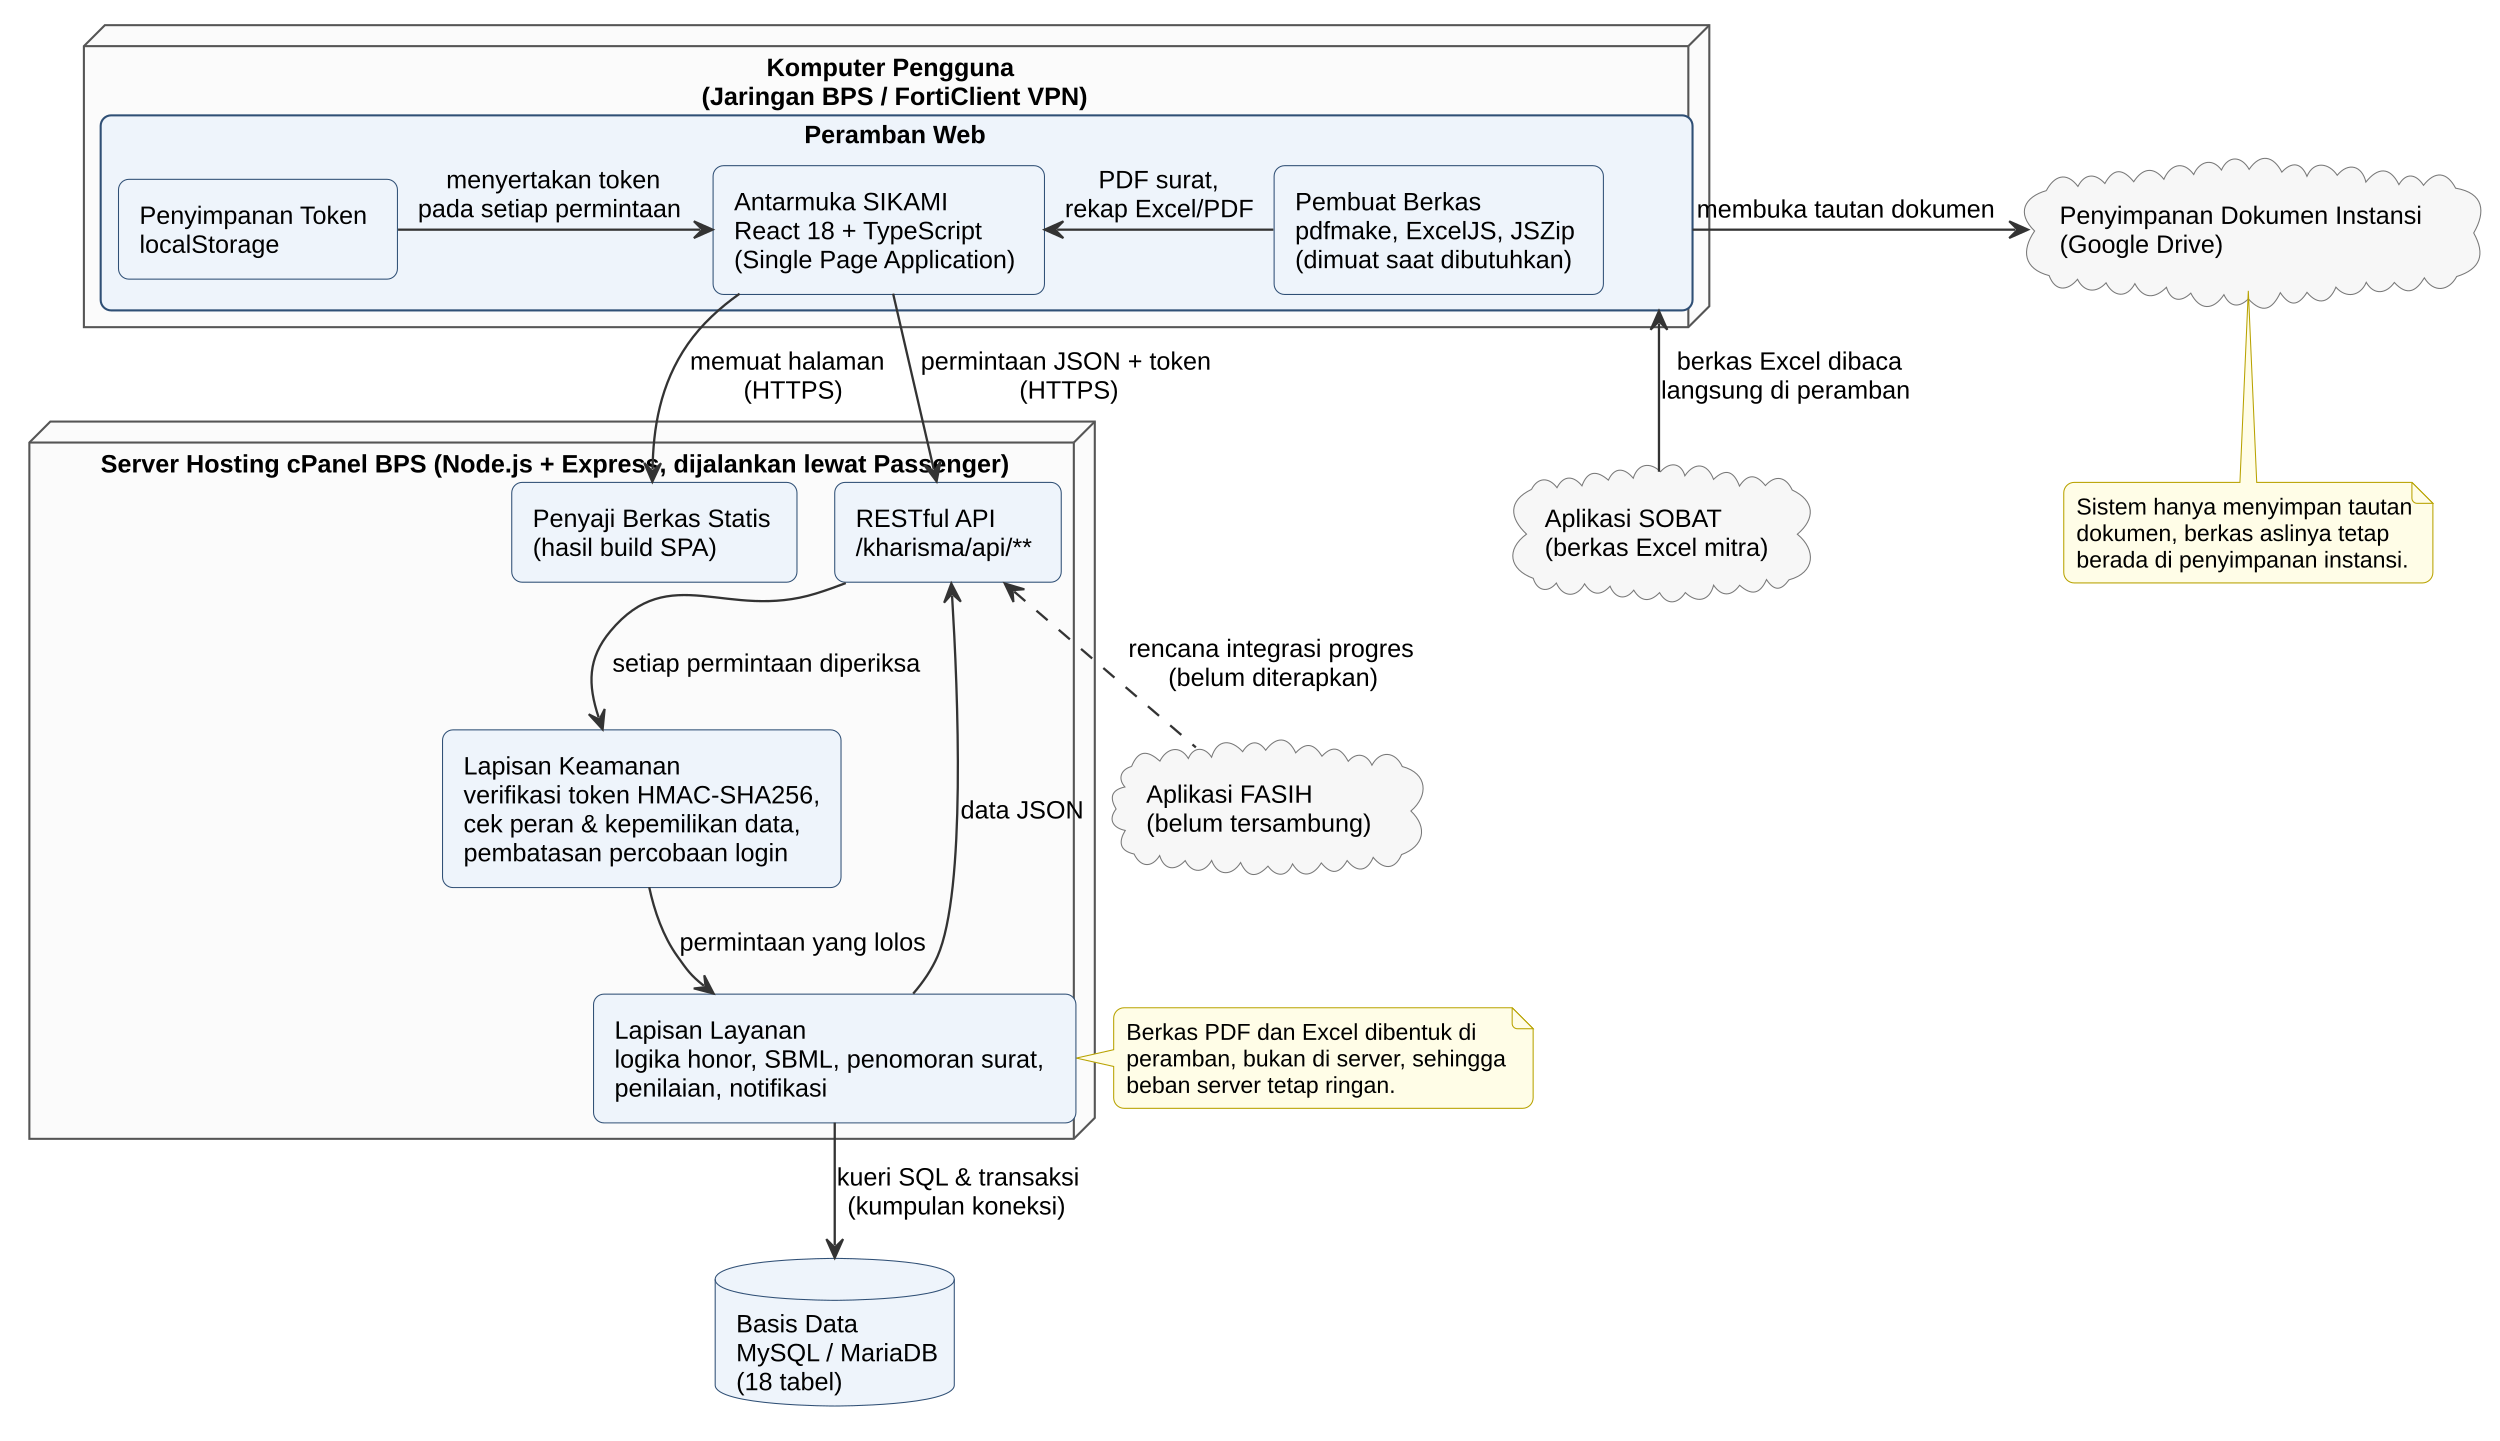
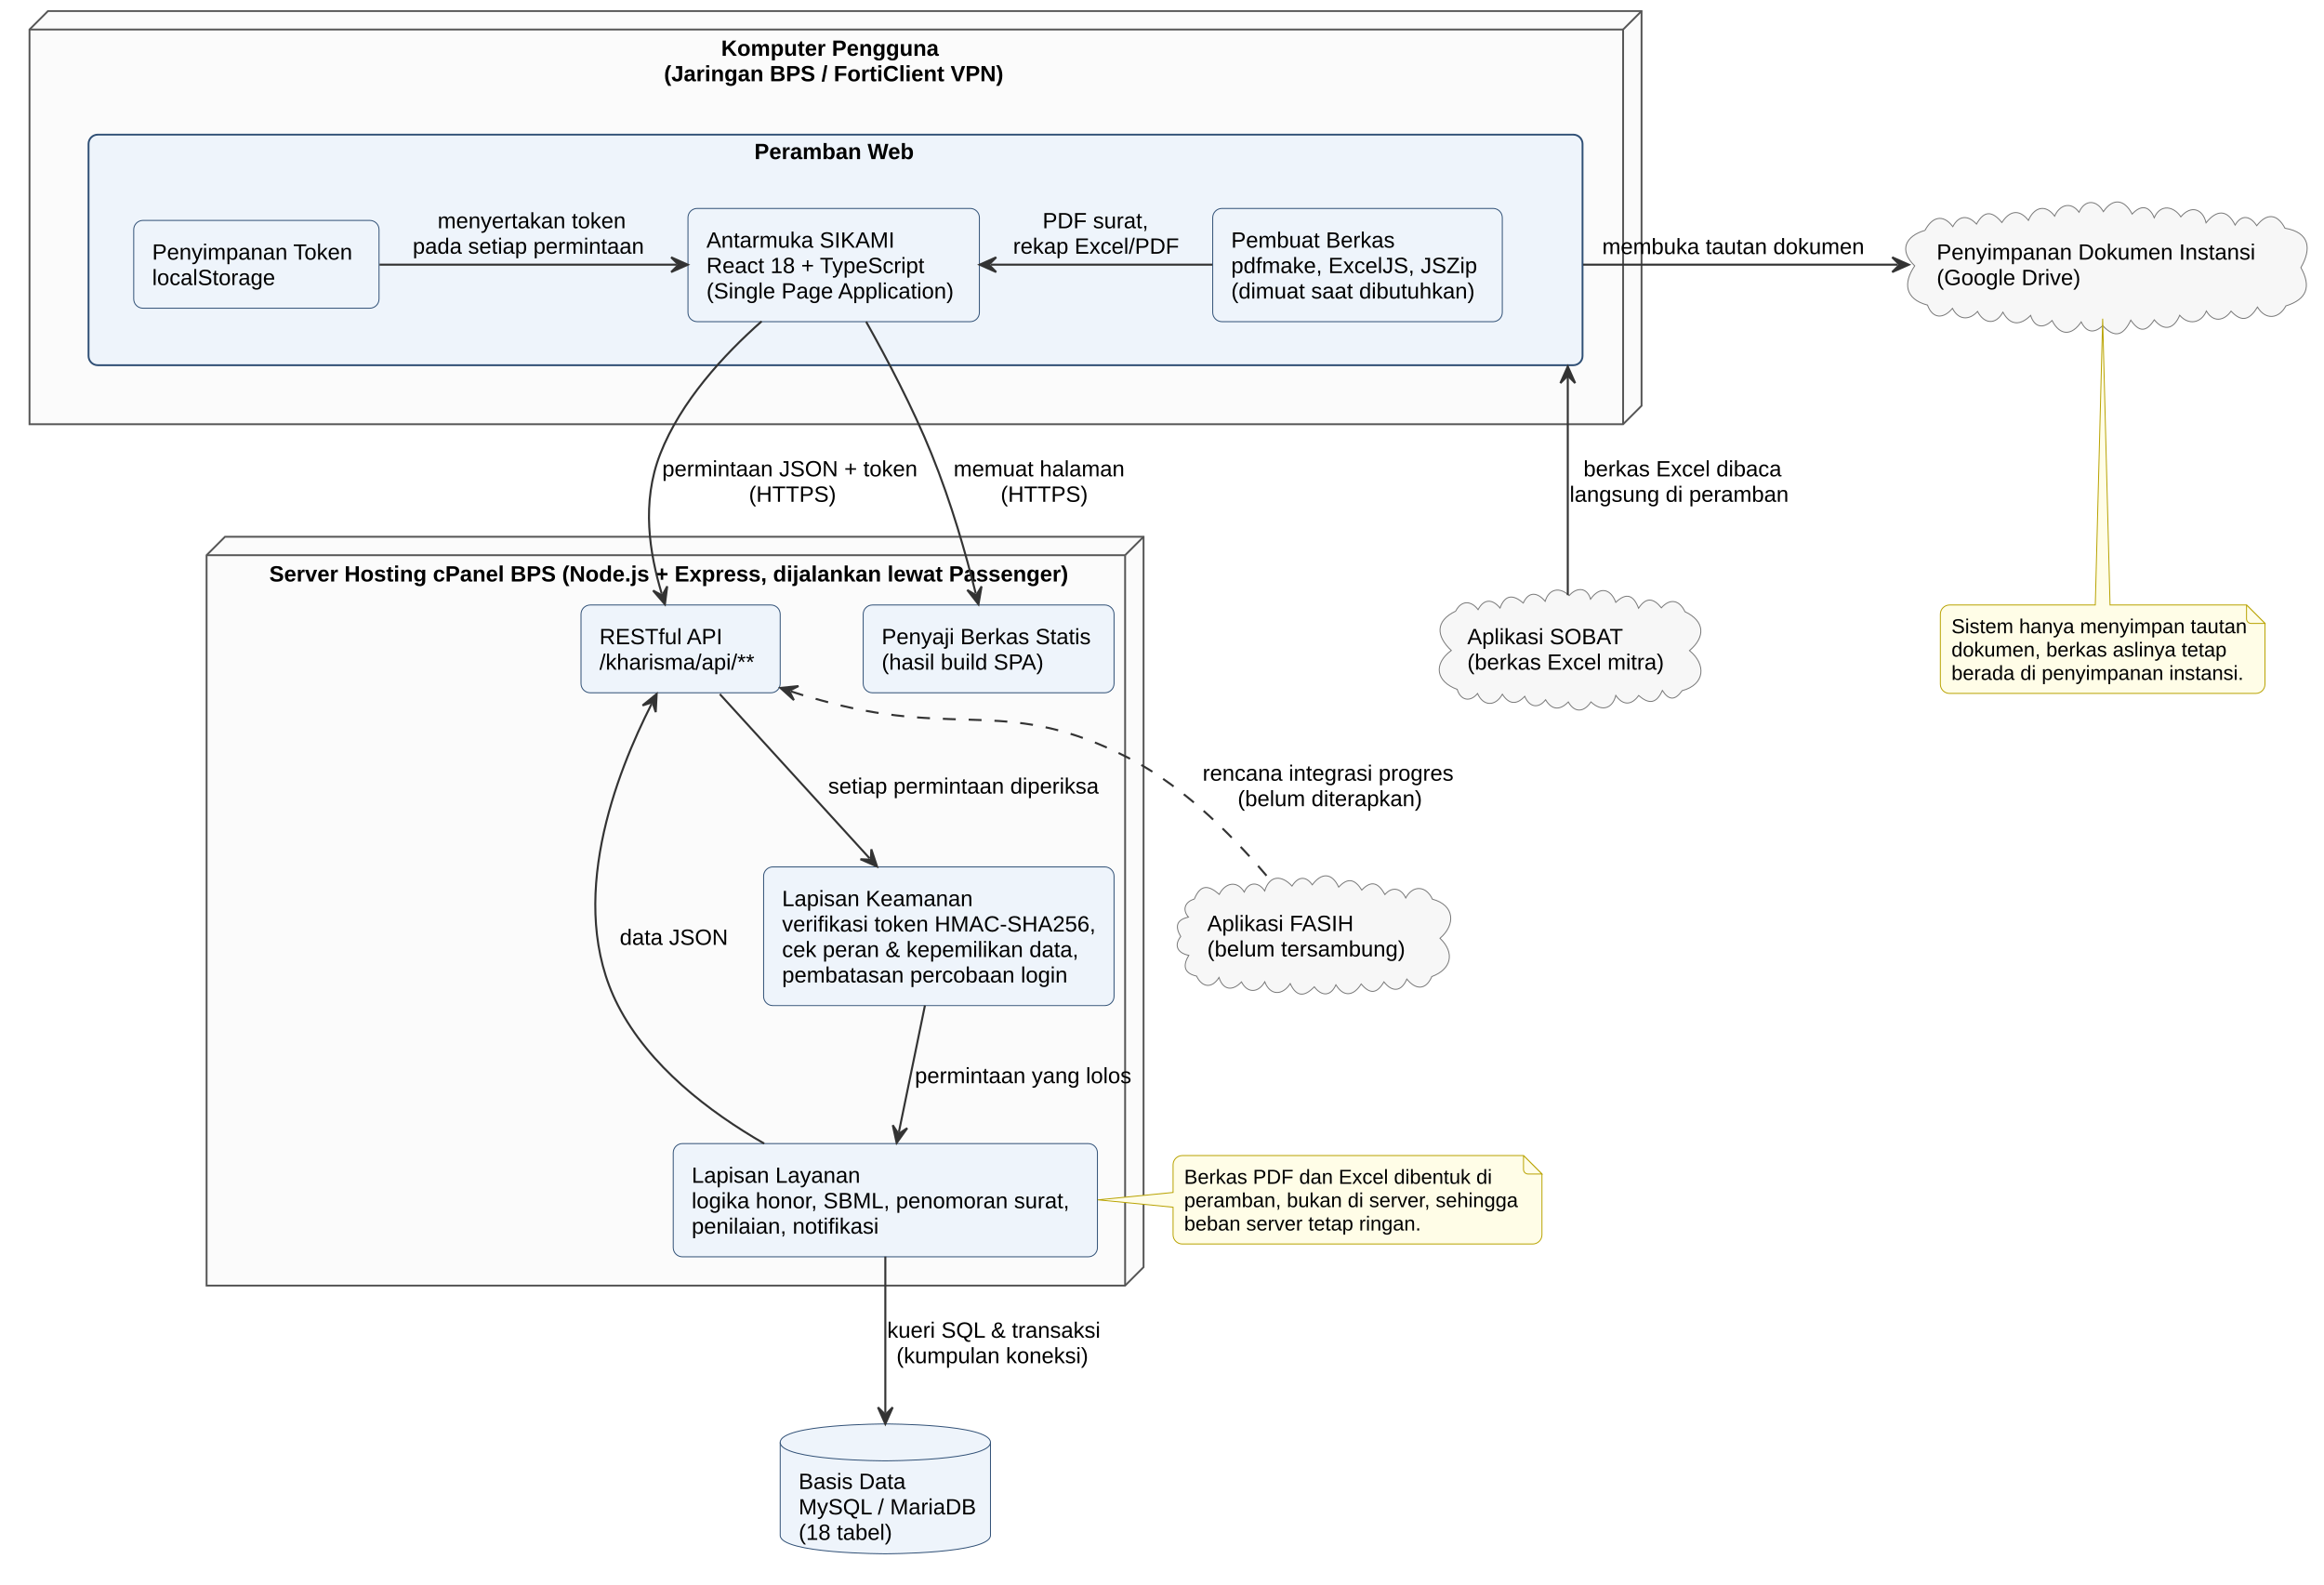
- <svg xmlns="http://www.w3.org/2000/svg" contentStyleType="text/css" height="687px" preserveAspectRatio="none" style="width:1192px;height:687px;background:#FFFFFF;" version="1.1" viewBox="0 0 1192 687" width="1192px" zoomAndPan="magnify">
+ <svg xmlns="http://www.w3.org/2000/svg" contentStyleType="text/css" height="859px" preserveAspectRatio="none" style="width:1260px;height:859px;background:#FFFFFF;" version="1.1" viewBox="0 0 1260 859" width="1260px" zoomAndPan="magnify">
  <defs />
  <g>
    <g id="cluster_KLIEN">
-       <polygon fill="#FBFBFB" points="40,22,50,12,815,12,815,146,805,156,40,156,40,22" style="stroke:#555555;stroke-width:1.0;" />
-       <line style="stroke:#555555;stroke-width:1.0;" x1="805" x2="815" y1="22" y2="12" />
-       <line style="stroke:#555555;stroke-width:1.0;" x1="40" x2="805" y1="22" y2="22" />
-       <line style="stroke:#555555;stroke-width:1.0;" x1="805" x2="805" y1="22" y2="156" />
-       <text fill="#000000" font-family="Arial" font-size="12" font-weight="bold" lengthAdjust="spacing" textLength="116" x="365.5" y="36.256">Komputer Pengguna</text>
-       <text fill="#000000" font-family="Arial" font-size="12" font-weight="bold" lengthAdjust="spacing" textLength="178" x="334.5" y="50.055">(Jaringan BPS / FortiClient VPN)</text>
+       <polygon fill="#FBFBFB" points="16,16,26,6,890,6,890,220,880,230,16,230,16,16" style="stroke:#555555;stroke-width:1.0;" />
+       <line style="stroke:#555555;stroke-width:1.0;" x1="880" x2="890" y1="16" y2="6" />
+       <line style="stroke:#555555;stroke-width:1.0;" x1="16" x2="880" y1="16" y2="16" />
+       <line style="stroke:#555555;stroke-width:1.0;" x1="880" x2="880" y1="16" y2="230" />
+       <text fill="#000000" font-family="Arial" font-size="12" font-weight="bold" lengthAdjust="spacing" textLength="116" x="391" y="30.256">Komputer Pengguna</text>
+       <text fill="#000000" font-family="Arial" font-size="12" font-weight="bold" lengthAdjust="spacing" textLength="178" x="360" y="44.055">(Jaringan BPS / FortiClient VPN)</text>
    </g>
    <g id="cluster_BROWSER">
-       <rect fill="#EEF4FB" height="93" rx="5" ry="5" style="stroke:#2F4F75;stroke-width:1.0;" width="759" x="48" y="55" />
-       <text fill="#000000" font-family="Arial" font-size="12" font-weight="bold" lengthAdjust="spacing" textLength="88" x="383.5" y="68.256">Peramban Web</text>
+       <rect fill="#EEF4FB" height="125" rx="5" ry="5" style="stroke:#2F4F75;stroke-width:1.0;" width="810" x="48" y="73" />
+       <text fill="#000000" font-family="Arial" font-size="12" font-weight="bold" lengthAdjust="spacing" textLength="88" x="409" y="86.256">Peramban Web</text>
    </g>
    <g id="cluster_SERVER">
-       <polygon fill="#FBFBFB" points="14,211,24,201,522,201,522,533,512,543,14,543,14,211" style="stroke:#555555;stroke-width:1.0;" />
-       <line style="stroke:#555555;stroke-width:1.0;" x1="512" x2="522" y1="211" y2="201" />
-       <line style="stroke:#555555;stroke-width:1.0;" x1="14" x2="512" y1="211" y2="211" />
-       <line style="stroke:#555555;stroke-width:1.0;" x1="512" x2="512" y1="211" y2="543" />
-       <text fill="#000000" font-family="Arial" font-size="12" font-weight="bold" lengthAdjust="spacing" textLength="432" x="48" y="225.256">Server Hosting cPanel BPS  (Node.js + Express, dijalankan lewat Passenger)</text>
+       <polygon fill="#FBFBFB" points="112,301,122,291,620,291,620,687,610,697,112,697,112,301" style="stroke:#555555;stroke-width:1.0;" />
+       <line style="stroke:#555555;stroke-width:1.0;" x1="610" x2="620" y1="301" y2="291" />
+       <line style="stroke:#555555;stroke-width:1.0;" x1="112" x2="610" y1="301" y2="301" />
+       <line style="stroke:#555555;stroke-width:1.0;" x1="610" x2="610" y1="301" y2="697" />
+       <text fill="#000000" font-family="Arial" font-size="12" font-weight="bold" lengthAdjust="spacing" textLength="432" x="146" y="315.256">Server Hosting cPanel BPS  (Node.js + Express, dijalankan lewat Passenger)</text>
+     </g>
+     <g id="elem_SPA">
+       <rect fill="#EEF4FB" height="61.397" rx="5" ry="5" style="stroke:#2F4F75;stroke-width:0.5;" width="158" x="373" y="113" />
+       <text fill="#000000" font-family="Arial" font-size="12" lengthAdjust="spacing" textLength="100" x="383" y="134.256">Antarmuka SIKAMI</text>
+       <text fill="#000000" font-family="Arial" font-size="12" lengthAdjust="spacing" textLength="119" x="383" y="148.055">React 18 + TypeScript</text>
+       <text fill="#000000" font-family="Arial" font-size="12" lengthAdjust="spacing" textLength="138" x="383" y="161.853">(Single Page Application)</text>
+     </g>
+     <g id="elem_BERKAS">
+       <rect fill="#EEF4FB" height="61.397" rx="5" ry="5" style="stroke:#2F4F75;stroke-width:0.5;" width="157" x="657.5" y="113" />
+       <text fill="#000000" font-family="Arial" font-size="12" lengthAdjust="spacing" textLength="92" x="667.5" y="134.256">Pembuat Berkas</text>
+       <text fill="#000000" font-family="Arial" font-size="12" lengthAdjust="spacing" textLength="134" x="667.5" y="148.055">pdfmake, ExcelJS, JSZip</text>
+       <text fill="#000000" font-family="Arial" font-size="12" lengthAdjust="spacing" textLength="137" x="667.5" y="161.853">(dimuat saat dibutuhkan)</text>
+     </g>
+     <g id="elem_TOKEN">
+       <rect fill="#EEF4FB" height="47.598" rx="5" ry="5" style="stroke:#2F4F75;stroke-width:0.5;" width="133" x="72.5" y="119.5" />
+       <text fill="#000000" font-family="Arial" font-size="12" lengthAdjust="spacing" textLength="113" x="82.5" y="140.756">Penyimpanan Token</text>
+       <text fill="#000000" font-family="Arial" font-size="12" lengthAdjust="spacing" textLength="69" x="82.5" y="154.555">localStorage</text>
+     </g>
+     <g id="elem_STATIS">
+       <rect fill="#EEF4FB" height="47.598" rx="5" ry="5" style="stroke:#2F4F75;stroke-width:0.5;" width="136" x="468" y="328" />
+       <text fill="#000000" font-family="Arial" font-size="12" lengthAdjust="spacing" textLength="116" x="478" y="349.256">Penyaji Berkas Statis</text>
+       <text fill="#000000" font-family="Arial" font-size="12" lengthAdjust="spacing" textLength="91" x="478" y="363.055">(hasil build SPA)</text>
+     </g>
+     <g id="elem_API">
+       <rect fill="#EEF4FB" height="47.598" rx="5" ry="5" style="stroke:#2F4F75;stroke-width:0.5;" width="108" x="315" y="328" />
+       <text fill="#000000" font-family="Arial" font-size="12" lengthAdjust="spacing" textLength="66" x="325" y="349.256">RESTful API</text>
+       <text fill="#000000" font-family="Arial" font-size="12" lengthAdjust="spacing" textLength="88" x="325" y="363.055">/kharisma/api/**</text>
+     </g>
+     <g id="elem_AUTH">
+       <rect fill="#EEF4FB" height="75.195" rx="5" ry="5" style="stroke:#2F4F75;stroke-width:0.5;" width="190" x="414" y="470" />
+       <text fill="#000000" font-family="Arial" font-size="12" lengthAdjust="spacing" textLength="109" x="424" y="491.256">Lapisan Keamanan</text>
+       <text fill="#000000" font-family="Arial" font-size="12" lengthAdjust="spacing" textLength="170" x="424" y="505.055">verifikasi token HMAC-SHA256,</text>
+       <text fill="#000000" font-family="Arial" font-size="12" lengthAdjust="spacing" textLength="165" x="424" y="518.854">cek peran &amp; kepemilikan data,</text>
+       <text fill="#000000" font-family="Arial" font-size="12" lengthAdjust="spacing" textLength="162" x="424" y="532.652">pembatasan percobaan login</text>
+     </g>
+     <g id="elem_SERVICE">
+       <rect fill="#EEF4FB" height="61.397" rx="5" ry="5" style="stroke:#2F4F75;stroke-width:0.5;" width="230" x="365" y="620" />
+       <text fill="#000000" font-family="Arial" font-size="12" lengthAdjust="spacing" textLength="95" x="375" y="641.256">Lapisan Layanan</text>
+       <text fill="#000000" font-family="Arial" font-size="12" lengthAdjust="spacing" textLength="210" x="375" y="655.055">logika honor, SBML, penomoran surat,</text>
+       <text fill="#000000" font-family="Arial" font-size="12" lengthAdjust="spacing" textLength="106" x="375" y="668.854">penilaian, notifikasi</text>
    </g>
    <g id="elem_DB">
-       <path d="M341,610 C341,600 398,600 398,600 C398,600 455,600 455,610 L455,660.396 C455,670.396 398,670.396 398,670.396 C398,670.396 341,670.396 341,660.396 L341,610 " fill="#EEF4FB" style="stroke:#2F4F75;stroke-width:0.5;" />
-       <path d="M341,610 C341,620 398,620 398,620 C398,620 455,620 455,610 " fill="none" style="stroke:#2F4F75;stroke-width:0.5;" />
-       <text fill="#000000" font-family="Arial" font-size="12" lengthAdjust="spacing" textLength="61" x="351" y="635.256">Basis Data</text>
-       <text fill="#000000" font-family="Arial" font-size="12" lengthAdjust="spacing" textLength="94" x="351" y="649.055">MySQL / MariaDB</text>
-       <text fill="#000000" font-family="Arial" font-size="12" lengthAdjust="spacing" textLength="52" x="351" y="662.854">(18 tabel)</text>
+       <path d="M423,782 C423,772 480,772 480,772 C480,772 537,772 537,782 L537,832.396 C537,842.396 480,842.396 480,842.396 C480,842.396 423,842.396 423,832.396 L423,782 " fill="#EEF4FB" style="stroke:#2F4F75;stroke-width:0.5;" />
+       <path d="M423,782 C423,792 480,792 480,792 C480,792 537,792 537,782 " fill="none" style="stroke:#2F4F75;stroke-width:0.5;" />
+       <text fill="#000000" font-family="Arial" font-size="12" lengthAdjust="spacing" textLength="61" x="433" y="807.256">Basis Data</text>
+       <text fill="#000000" font-family="Arial" font-size="12" lengthAdjust="spacing" textLength="94" x="433" y="821.055">MySQL / MariaDB</text>
+       <text fill="#000000" font-family="Arial" font-size="12" lengthAdjust="spacing" textLength="52" x="433" y="834.854">(18 tabel)</text>
    </g>
    <g id="elem_DRIVE">
-       <path d="M975.674,90.898 C979.355,83.958 985.144,81.491 990.751,88.871 C994.071,82.565 999.064,82.55 1003.595,87.488 C1007.842,79.822 1012.261,80.447 1017.357,86.646 C1021.423,80.36 1026.637,79.031 1031.742,85.471 C1034.658,78.628 1040.828,76.203 1045.96,83.192 C1048.503,77.181 1054.679,74.881 1059.189,81.056 C1062.461,73.848 1068.783,74.352 1072.385,80.735 C1077.762,72.931 1083.937,74.237 1087.986,82.061 C1092.641,76.982 1097.258,77.38 1099.952,84.057 C1103.319,76.373 1110.556,77.767 1114.384,83.563 C1119.652,77.192 1126.173,78.897 1128.063,86.8 C1133.619,79.818 1139.471,79.238 1143.808,88.017 C1147.481,81.842 1152.175,83.215 1155.526,88.351 C1161.001,81.316 1166.694,81.867 1170.839,89.719 C1184.395,92.022 1185.319,100.944 1179.463,111.084 C1185.188,121.357 1182.784,128.275 1171.354,131.849 C1167.559,138.9 1160.331,139.751 1155.936,132.495 C1151.9,139.054 1147.662,141.268 1141.615,134.687 C1137.885,140.05 1131.909,140.999 1128.231,134.628 C1125.414,141.308 1118.525,142.453 1113.767,136.929 C1110.753,144.188 1105.478,146.03 1099.978,139.398 C1095.641,146.173 1091.776,146.189 1087.257,139.572 C1083.383,147.614 1078.897,149.867 1072.019,142.554 C1067.397,146.952 1063.195,146.38 1060.368,140.517 C1055.302,148.098 1048.885,148.237 1044.572,139.775 C1039.811,144.413 1035.022,143.612 1032.953,136.996 C1027.44,142.547 1021.931,142.686 1017.912,135.264 C1014.011,142.419 1007.649,141.623 1004.159,134.858 C999.554,139.93 993.765,139.497 990.562,133.184 C985.878,138.827 979.941,139.212 977.02,131.409 C964.804,128.199 963.708,119.41 970.101,110.146 C961.223,101.56 965.243,93.893 975.674,90.898 " fill="#F7F7F7" style="stroke:#777777;stroke-width:0.5;" />
-       <text fill="#000000" font-family="Arial" font-size="12" lengthAdjust="spacing" textLength="180" x="982" y="106.756">Penyimpanan Dokumen Instansi</text>
-       <text fill="#000000" font-family="Arial" font-size="12" lengthAdjust="spacing" textLength="79" x="982" y="120.555">(Google Drive)</text>
+       <path d="M1043.674,124.898 C1047.355,117.958 1053.144,115.491 1058.751,122.871 C1062.071,116.565 1067.064,116.55 1071.594,121.488 C1075.842,113.822 1080.261,114.447 1085.357,120.646 C1089.423,114.36 1094.637,113.031 1099.742,119.471 C1102.658,112.628 1108.828,110.203 1113.96,117.192 C1116.503,111.181 1122.679,108.881 1127.189,115.056 C1130.461,107.848 1136.783,108.352 1140.385,114.735 C1145.762,106.931 1151.937,108.237 1155.986,116.061 C1160.641,110.982 1165.258,111.38 1167.952,118.057 C1171.319,110.373 1178.556,111.767 1182.384,117.563 C1187.652,111.192 1194.173,112.897 1196.063,120.8 C1201.619,113.818 1207.471,113.238 1211.808,122.017 C1215.481,115.842 1220.175,117.215 1223.526,122.351 C1229.001,115.316 1234.694,115.867 1238.839,123.719 C1252.395,126.022 1253.319,134.944 1247.463,145.084 C1253.188,155.357 1250.784,162.275 1239.354,165.849 C1235.559,172.9 1228.331,173.751 1223.936,166.495 C1219.9,173.054 1215.662,175.268 1209.615,168.687 C1205.885,174.05 1199.909,174.999 1196.231,168.628 C1193.414,175.308 1186.525,176.453 1181.767,170.929 C1178.753,178.188 1173.478,180.03 1167.978,173.398 C1163.641,180.173 1159.776,180.189 1155.257,173.572 C1151.383,181.614 1146.897,183.867 1140.019,176.554 C1135.397,180.952 1131.195,180.38 1128.368,174.517 C1123.302,182.098 1116.885,182.237 1112.572,173.775 C1107.811,178.413 1103.022,177.612 1100.953,170.996 C1095.44,176.547 1089.931,176.686 1085.912,169.264 C1082.012,176.419 1075.649,175.623 1072.159,168.858 C1067.554,173.93 1061.765,173.497 1058.562,167.184 C1053.878,172.827 1047.941,173.212 1045.02,165.409 C1032.804,162.199 1031.708,153.41 1038.101,144.146 C1029.223,135.56 1033.243,127.893 1043.674,124.898 " fill="#F7F7F7" style="stroke:#777777;stroke-width:0.5;" />
+       <text fill="#000000" font-family="Arial" font-size="12" lengthAdjust="spacing" textLength="180" x="1050" y="140.756">Penyimpanan Dokumen Instansi</text>
+       <text fill="#000000" font-family="Arial" font-size="12" lengthAdjust="spacing" textLength="79" x="1050" y="154.555">(Google Drive)</text>
    </g>
    <g id="elem_SOBAT">
-       <path d="M730.228,233.336 C733.261,227.372 738.6,227.471 742.371,232.523 C745.592,226.409 750.247,226.744 754.28,231.646 C757.013,224.176 761.522,224.294 766.871,228.924 C769.945,222.259 774.773,223.235 778.729,228.01 C780.888,220.966 786.775,220.147 791.749,224.905 C795.605,220.447 801.37,220.061 803.35,226.841 C808.063,219.97 814.146,220.816 817.024,228.558 C822.93,222.928 826.737,224.804 829.378,231.762 C833.405,225.619 837.497,226.183 841.744,231.525 C846.558,226.11 851.626,227.4 854.522,233.63 C865.354,238.754 865.77,247.316 856.977,254.723 C866.032,262.091 865.655,273.07 852.996,276.462 C849.222,281.729 845.933,281.939 842.272,276.351 C839.15,283.392 835.116,284.08 829.447,279.059 C825.585,284.502 820.876,284.574 817.042,279.028 C815.057,286.796 808.933,287.698 803.572,282.55 C799.982,287.981 794.897,288.858 791.277,282.582 C786.813,287.178 782.431,287.12 778.973,281.384 C774.855,286.638 769.984,285.154 767.674,279.509 C763.255,284.349 759,283.843 755.534,278.386 C751.895,284.967 745.312,285.201 742.068,278 C738.035,282.92 732.855,281.728 731.051,275.748 C719.647,271.594 717.822,262.074 727.841,254.659 C719.75,247.043 718.881,238.776 730.228,233.336 " fill="#F7F7F7" style="stroke:#777777;stroke-width:0.5;" />
-       <text fill="#000000" font-family="Arial" font-size="12" lengthAdjust="spacing" textLength="85" x="736.5" y="251.256">Aplikasi SOBAT</text>
-       <text fill="#000000" font-family="Arial" font-size="12" lengthAdjust="spacing" textLength="109" x="736.5" y="265.055">(berkas Excel mitra)</text>
+       <path d="M789.228,331.336 C792.261,325.372 797.6,325.471 801.371,330.523 C804.592,324.409 809.247,324.744 813.28,329.646 C816.013,322.176 820.522,322.295 825.871,326.925 C828.945,320.259 833.773,321.235 837.729,326.01 C839.888,318.966 845.775,318.147 850.749,322.905 C854.605,318.447 860.37,318.061 862.35,324.841 C867.063,317.97 873.146,318.816 876.024,326.558 C881.93,320.928 885.737,322.804 888.378,329.762 C892.405,323.619 896.497,324.183 900.744,329.525 C905.558,324.11 910.626,325.4 913.522,331.63 C924.354,336.753 924.77,345.316 915.977,352.723 C925.032,360.091 924.655,371.07 911.996,374.462 C908.222,379.729 904.933,379.939 901.272,374.351 C898.15,381.392 894.116,382.08 888.447,377.059 C884.585,382.502 879.876,382.574 876.042,377.028 C874.057,384.796 867.933,385.698 862.572,380.55 C858.982,385.981 853.897,386.858 850.277,380.582 C845.813,385.178 841.431,385.12 837.973,379.384 C833.855,384.638 828.984,383.154 826.674,377.509 C822.255,382.349 818,381.843 814.534,376.386 C810.895,382.967 804.312,383.201 801.068,376 C797.035,380.92 791.855,379.728 790.051,373.748 C778.647,369.594 776.822,360.074 786.841,352.659 C778.75,345.043 777.881,336.776 789.228,331.336 " fill="#F7F7F7" style="stroke:#777777;stroke-width:0.5;" />
+       <text fill="#000000" font-family="Arial" font-size="12" lengthAdjust="spacing" textLength="85" x="795.5" y="349.256">Aplikasi SOBAT</text>
+       <text fill="#000000" font-family="Arial" font-size="12" lengthAdjust="spacing" textLength="109" x="795.5" y="363.055">(berkas Excel mitra)</text>
    </g>
    <g id="elem_FASIH">
-       <path d="M539.52,365.455 C542.86,357.333 547.196,357.76 553.055,362.881 C556.053,356.882 562.428,354.83 566.601,361.638 C569.146,355.713 574.533,356.152 577.676,361.025 C580.433,352.133 587.103,352.49 592.492,358.389 C595.566,353.426 599.763,352.443 603.473,357.705 C608.449,351.045 614.101,350.979 617.803,358.953 C622.852,353.46 626.701,354.792 630.318,360.547 C635.854,354.655 639.598,357.111 642.856,362.976 C646.845,358.321 651.768,359.608 654.143,364.823 C658.103,357.565 665.298,358.259 668.599,365.481 C680.807,368.736 681.264,379.401 672.725,386.691 C681.024,394.654 678.865,403.546 668.274,407.462 C664.966,415.133 659.389,414.564 654.744,408.809 C651.746,415.799 646.872,416.082 642.316,410.328 C638.615,416.723 634.832,417.269 629.998,411.471 C626.114,417.792 620.616,419.003 616.288,411.924 C613.444,418.365 608.475,418.216 604.571,412.99 C599.452,418.402 594.941,418.78 591.526,411.269 C587.537,417.681 580.701,418.072 577.707,410.3 C574.418,416.214 568.437,416.853 565.096,410.351 C560.437,415.35 555.188,415.068 552.914,407.953 C549.102,414.08 543.767,413.459 540.725,407.196 C533.711,405.634 533.28,401.343 536.512,395.945 C530.88,394.828 528.121,390.981 532.144,385.734 C529.016,380.35 529.71,376.703 536.348,375.223 C532.756,371.099 534.599,366.815 539.52,365.455 " fill="#F7F7F7" style="stroke:#777777;stroke-width:0.5;" />
-       <text fill="#000000" font-family="Arial" font-size="12" lengthAdjust="spacing" textLength="80" x="546.5" y="382.756">Aplikasi FASIH</text>
-       <text fill="#000000" font-family="Arial" font-size="12" lengthAdjust="spacing" textLength="113" x="546.5" y="396.555">(belum tersambung)</text>
+       <path d="M647.52,487.455 C650.86,479.333 655.196,479.76 661.055,484.881 C664.053,478.882 670.428,476.83 674.601,483.638 C677.146,477.713 682.533,478.152 685.676,483.025 C688.433,474.133 695.103,474.49 700.492,480.389 C703.566,475.426 707.763,474.443 711.473,479.705 C716.449,473.045 722.101,472.979 725.803,480.953 C730.852,475.46 734.701,476.792 738.318,482.547 C743.854,476.655 747.598,479.111 750.856,484.976 C754.845,480.321 759.768,481.608 762.143,486.823 C766.103,479.565 773.298,480.259 776.599,487.481 C788.807,490.736 789.264,501.401 780.725,508.691 C789.024,516.654 786.865,525.546 776.274,529.462 C772.966,537.133 767.389,536.564 762.744,530.809 C759.746,537.799 754.872,538.082 750.316,532.328 C746.615,538.723 742.832,539.269 737.998,533.471 C734.114,539.792 728.616,541.003 724.288,533.924 C721.444,540.365 716.475,540.216 712.571,534.99 C707.452,540.402 702.941,540.78 699.526,533.269 C695.537,539.681 688.701,540.072 685.707,532.3 C682.418,538.214 676.437,538.853 673.096,532.351 C668.437,537.35 663.188,537.068 660.914,529.953 C657.102,536.081 651.767,535.459 648.725,529.196 C641.711,527.634 641.28,523.343 644.512,517.945 C638.88,516.828 636.121,512.981 640.144,507.734 C637.016,502.35 637.71,498.703 644.348,497.223 C640.756,493.099 642.599,488.815 647.52,487.455 " fill="#F7F7F7" style="stroke:#777777;stroke-width:0.5;" />
+       <text fill="#000000" font-family="Arial" font-size="12" lengthAdjust="spacing" textLength="80" x="654.5" y="504.756">Aplikasi FASIH</text>
+       <text fill="#000000" font-family="Arial" font-size="12" lengthAdjust="spacing" textLength="113" x="654.5" y="518.555">(belum tersambung)</text>
    </g>
    <g id="elem_GMN31">
-       <path d="M531,485.5 L531,500.5 L513.135,504.5 L531,508.5 L531,523.447 A5,5 0 0 0 536,528.447 L726,528.447 A5,5 0 0 0 731,523.447 L731,490.5 L721,480.5 L536,480.5 A5,5 0 0 0 531,485.5 " fill="#FFFDE7" style="stroke:#B8A200;stroke-width:0.5;" />
-       <path d="M721,480.5 L721,488 A2.5,2.5 0 0 0 723.5,490.5 L731,490.5 L721,480.5 " fill="#FFFDE7" style="stroke:#B8A200;stroke-width:0.5;" />
-       <text fill="#000000" font-family="Arial" font-size="11" lengthAdjust="spacing" textLength="160" x="537" y="495.818">Berkas PDF dan Excel dibentuk di</text>
-       <text fill="#000000" font-family="Arial" font-size="11" lengthAdjust="spacing" textLength="179" x="537" y="508.467">peramban, bukan di server, sehingga</text>
-       <text fill="#000000" font-family="Arial" font-size="11" lengthAdjust="spacing" textLength="128" x="537" y="521.116">beban server tetap ringan.</text>
+       <path d="M636,631.5 L636,646.5 L595.25,650.5 L636,654.5 L636,669.447 A5,5 0 0 0 641,674.447 L831,674.447 A5,5 0 0 0 836,669.447 L836,636.5 L826,626.5 L641,626.5 A5,5 0 0 0 636,631.5 " fill="#FFFDE7" style="stroke:#B8A200;stroke-width:0.5;" />
+       <path d="M826,626.5 L826,634 A2.5,2.5 0 0 0 828.5,636.5 L836,636.5 L826,626.5 " fill="#FFFDE7" style="stroke:#B8A200;stroke-width:0.5;" />
+       <text fill="#000000" font-family="Arial" font-size="11" lengthAdjust="spacing" textLength="160" x="642" y="641.818">Berkas PDF dan Excel dibentuk di</text>
+       <text fill="#000000" font-family="Arial" font-size="11" lengthAdjust="spacing" textLength="179" x="642" y="654.467">peramban, bukan di server, sehingga</text>
+       <text fill="#000000" font-family="Arial" font-size="11" lengthAdjust="spacing" textLength="128" x="642" y="667.116">beban server tetap ringan.</text>
    </g>
    <g id="elem_GMN34">
-       <path d="M984,235 L984,272.947 A5,5 0 0 0 989,277.947 L1155,277.947 A5,5 0 0 0 1160,272.947 L1160,240 L1150,230 L1076,230 L1072,138.653 L1068,230 L989,230 A5,5 0 0 0 984,235 " fill="#FFFDE7" style="stroke:#B8A200;stroke-width:0.5;" />
-       <path d="M1150,230 L1150,237.5 A2.5,2.5 0 0 0 1152.5,240 L1160,240 L1150,230 " fill="#FFFDE7" style="stroke:#B8A200;stroke-width:0.5;" />
-       <text fill="#000000" font-family="Arial" font-size="11" lengthAdjust="spacing" textLength="155" x="990" y="245.318">Sistem hanya menyimpan tautan</text>
-       <text fill="#000000" font-family="Arial" font-size="11" lengthAdjust="spacing" textLength="146" x="990" y="257.967">dokumen, berkas aslinya tetap</text>
-       <text fill="#000000" font-family="Arial" font-size="11" lengthAdjust="spacing" textLength="155" x="990" y="270.616">berada di penyimpanan instansi.</text>
+       <path d="M1052,333 L1052,370.947 A5,5 0 0 0 1057,375.947 L1223,375.947 A5,5 0 0 0 1228,370.947 L1228,338 L1218,328 L1144,328 L1140,172.78 L1136,328 L1057,328 A5,5 0 0 0 1052,333 " fill="#FFFDE7" style="stroke:#B8A200;stroke-width:0.5;" />
+       <path d="M1218,328 L1218,335.5 A2.5,2.5 0 0 0 1220.5,338 L1228,338 L1218,328 " fill="#FFFDE7" style="stroke:#B8A200;stroke-width:0.5;" />
+       <text fill="#000000" font-family="Arial" font-size="11" lengthAdjust="spacing" textLength="155" x="1058" y="343.318">Sistem hanya menyimpan tautan</text>
+       <text fill="#000000" font-family="Arial" font-size="11" lengthAdjust="spacing" textLength="146" x="1058" y="355.967">dokumen, berkas aslinya tetap</text>
+       <text fill="#000000" font-family="Arial" font-size="11" lengthAdjust="spacing" textLength="155" x="1058" y="368.616">berada di penyimpanan instansi.</text>
    </g>
-     <g id="elem_SPA">
-       <rect fill="#EEF4FB" height="61.397" rx="5" ry="5" style="stroke:#2F4F75;stroke-width:0.5;" width="158" x="340" y="79" />
-       <text fill="#000000" font-family="Arial" font-size="12" lengthAdjust="spacing" textLength="100" x="350" y="100.256">Antarmuka SIKAMI</text>
-       <text fill="#000000" font-family="Arial" font-size="12" lengthAdjust="spacing" textLength="119" x="350" y="114.055">React 18 + TypeScript</text>
-       <text fill="#000000" font-family="Arial" font-size="12" lengthAdjust="spacing" textLength="138" x="350" y="127.853">(Single Page Application)</text>
+     <g id="link_SPA_STATIS">
+       <path d="M469.59,174.42 C480.75,194.25 494.94,221.12 505,246 C516.04,273.31 523.621,300.22 529.031,321.8 " fill="none" id="SPA-to-STATIS" style="stroke:#333333;stroke-width:1.1;" />
+       <polygon fill="#333333" points="530.49,327.62,532.181,317.918,529.274,322.77,524.422,319.863,530.49,327.62" style="stroke:#333333;stroke-width:1.1;" />
+       <text fill="#000000" font-family="Arial" font-size="12" lengthAdjust="spacing" textLength="98" x="517" y="258.256">memuat halaman</text>
+       <text fill="#000000" font-family="Arial" font-size="12" lengthAdjust="spacing" textLength="47" x="542.5" y="272.055">(HTTPS)</text>
    </g>
-     <g id="elem_BERKAS">
-       <rect fill="#EEF4FB" height="61.397" rx="5" ry="5" style="stroke:#2F4F75;stroke-width:0.5;" width="157" x="607.5" y="79" />
-       <text fill="#000000" font-family="Arial" font-size="12" lengthAdjust="spacing" textLength="92" x="617.5" y="100.256">Pembuat Berkas</text>
-       <text fill="#000000" font-family="Arial" font-size="12" lengthAdjust="spacing" textLength="134" x="617.5" y="114.055">pdfmake, ExcelJS, JSZip</text>
-       <text fill="#000000" font-family="Arial" font-size="12" lengthAdjust="spacing" textLength="137" x="617.5" y="127.853">(dimuat saat dibutuhkan)</text>
+     <g id="link_SPA_API">
+       <path d="M412.93,174.21 C392.35,192.4 369.13,217.6 358,246 C347.57,272.62 352.202,300.044 358.772,321.894 " fill="none" id="SPA-to-API" style="stroke:#333333;stroke-width:1.1;" />
+       <polygon fill="#333333" points="360.5,327.64,361.739,317.869,359.06,322.852,354.078,320.173,360.5,327.64" style="stroke:#333333;stroke-width:1.1;" />
+       <text fill="#000000" font-family="Arial" font-size="12" lengthAdjust="spacing" textLength="141" x="359" y="258.256">permintaan JSON + token</text>
+       <text fill="#000000" font-family="Arial" font-size="12" lengthAdjust="spacing" textLength="47" x="406" y="272.055">(HTTPS)</text>
    </g>
-     <g id="elem_TOKEN">
-       <rect fill="#EEF4FB" height="47.598" rx="5" ry="5" style="stroke:#2F4F75;stroke-width:0.5;" width="133" x="56.5" y="85.5" />
-       <text fill="#000000" font-family="Arial" font-size="12" lengthAdjust="spacing" textLength="113" x="66.5" y="106.756">Penyimpanan Token</text>
-       <text fill="#000000" font-family="Arial" font-size="12" lengthAdjust="spacing" textLength="69" x="66.5" y="120.555">localStorage</text>
+     <g id="link_TOKEN_SPA">
+       <path d="M205.76,143.5 C254.69,143.5 315.28,143.5 366.88,143.5 " fill="none" id="TOKEN-to-SPA" style="stroke:#333333;stroke-width:1.1;" />
+       <polygon fill="#333333" points="372.88,143.5,363.88,139.5,367.88,143.5,363.88,147.5,372.88,143.5" style="stroke:#333333;stroke-width:1.1;" />
+       <text fill="#000000" font-family="Arial" font-size="12" lengthAdjust="spacing" textLength="104" x="237.25" y="123.756">menyertakan token</text>
+       <text fill="#000000" font-family="Arial" font-size="12" lengthAdjust="spacing" textLength="131" x="223.75" y="137.555">pada setiap permintaan</text>
    </g>
-     <g id="elem_STATIS">
-       <rect fill="#EEF4FB" height="47.598" rx="5" ry="5" style="stroke:#2F4F75;stroke-width:0.5;" width="136" x="244" y="230" />
-       <text fill="#000000" font-family="Arial" font-size="12" lengthAdjust="spacing" textLength="116" x="254" y="251.256">Penyaji Berkas Statis</text>
-       <text fill="#000000" font-family="Arial" font-size="12" lengthAdjust="spacing" textLength="91" x="254" y="265.055">(hasil build SPA)</text>
+     <g id="link_API_AUTH">
+       <path d="M390.26,376.31 C412.91,401.14 445.007,436.337 471.477,465.357 " fill="none" id="API-to-AUTH" style="stroke:#333333;stroke-width:1.1;" />
+       <polygon fill="#333333" points="475.52,469.79,472.41,460.445,472.151,466.096,466.5,465.836,475.52,469.79" style="stroke:#333333;stroke-width:1.1;" />
+       <text fill="#000000" font-family="Arial" font-size="12" lengthAdjust="spacing" textLength="154" x="449" y="430.256">setiap permintaan diperiksa</text>
    </g>
-     <g id="elem_API">
-       <rect fill="#EEF4FB" height="47.598" rx="5" ry="5" style="stroke:#2F4F75;stroke-width:0.5;" width="108" x="398" y="230" />
-       <text fill="#000000" font-family="Arial" font-size="12" lengthAdjust="spacing" textLength="66" x="408" y="251.256">RESTful API</text>
-       <text fill="#000000" font-family="Arial" font-size="12" lengthAdjust="spacing" textLength="88" x="408" y="265.055">/kharisma/api/**</text>
+     <g id="link_AUTH_SERVICE">
+       <path d="M501.46,545.18 C496.69,568.35 491.818,592.033 487.348,613.773 " fill="none" id="AUTH-to-SERVICE" style="stroke:#333333;stroke-width:1.1;" />
+       <polygon fill="#333333" points="486.14,619.65,491.871,611.64,487.147,614.753,484.035,610.029,486.14,619.65" style="stroke:#333333;stroke-width:1.1;" />
+       <text fill="#000000" font-family="Arial" font-size="12" lengthAdjust="spacing" textLength="122" x="496" y="587.256">permintaan yang lolos</text>
    </g>
-     <g id="elem_AUTH">
-       <rect fill="#EEF4FB" height="75.195" rx="5" ry="5" style="stroke:#2F4F75;stroke-width:0.5;" width="190" x="211" y="348" />
-       <text fill="#000000" font-family="Arial" font-size="12" lengthAdjust="spacing" textLength="109" x="221" y="369.256">Lapisan Keamanan</text>
-       <text fill="#000000" font-family="Arial" font-size="12" lengthAdjust="spacing" textLength="170" x="221" y="383.055">verifikasi token HMAC-SHA256,</text>
-       <text fill="#000000" font-family="Arial" font-size="12" lengthAdjust="spacing" textLength="165" x="221" y="396.853">cek peran &amp; kepemilikan data,</text>
-       <text fill="#000000" font-family="Arial" font-size="12" lengthAdjust="spacing" textLength="162" x="221" y="410.652">pembatasan percobaan login</text>
+     <g id="link_SERVICE_DB">
+       <path d="M480,681.29 C480,707.24 480,738.87 480,766 " fill="none" id="SERVICE-to-DB" style="stroke:#333333;stroke-width:1.1;" />
+       <polygon fill="#333333" points="480,772,484,763,480,767,476,763,480,772" style="stroke:#333333;stroke-width:1.1;" />
+       <text fill="#000000" font-family="Arial" font-size="12" lengthAdjust="spacing" textLength="119" x="481" y="725.256">kueri SQL &amp; transaksi</text>
+       <text fill="#000000" font-family="Arial" font-size="12" lengthAdjust="spacing" textLength="109" x="486" y="739.055">(kumpulan koneksi)</text>
    </g>
-     <g id="elem_SERVICE">
-       <rect fill="#EEF4FB" height="61.397" rx="5" ry="5" style="stroke:#2F4F75;stroke-width:0.5;" width="230" x="283" y="474" />
-       <text fill="#000000" font-family="Arial" font-size="12" lengthAdjust="spacing" textLength="95" x="293" y="495.256">Lapisan Layanan</text>
-       <text fill="#000000" font-family="Arial" font-size="12" lengthAdjust="spacing" textLength="210" x="293" y="509.055">logika honor, SBML, penomoran surat,</text>
-       <text fill="#000000" font-family="Arial" font-size="12" lengthAdjust="spacing" textLength="106" x="293" y="522.854">penilaian, notifikasi</text>
+     <g id="link_API_SERVICE">
+       <path d="M353.301,381.599 C334.212,419.159 306.46,489.25 335,545 C351.83,577.87 384.34,602.76 414.32,619.99 " fill="none" id="API-backto-SERVICE" style="stroke:#333333;stroke-width:1.1;" />
+       <polygon fill="#333333" points="356.02,376.25,348.376,382.461,353.755,380.707,355.508,386.086,356.02,376.25" style="stroke:#333333;stroke-width:1.1;" />
+       <text fill="#000000" font-family="Arial" font-size="12" lengthAdjust="spacing" textLength="59" x="336" y="512.256">data JSON</text>
    </g>
-     <polygon fill="#333333" points="311.033,229.797,315.184,220.866,311.118,224.798,307.185,220.731,311.033,229.797" style="stroke:#333333;stroke-width:1.0;" />
-     <path d="M352.619,140.045 C343.183,146.733 334.496,154.678 328,164 C314.537,183.321 311.459,204.556 311.134,223.798 " fill="none" style="stroke:#333333;stroke-width:1.1;" />
-     <text fill="#000000" font-family="Arial" font-size="12" lengthAdjust="spacing" textLength="98" x="329" y="176.256">memuat halaman</text>
-     <text fill="#000000" font-family="Arial" font-size="12" lengthAdjust="spacing" textLength="47" x="354.5" y="190.055">(HTTPS)</text>
-     <polygon fill="#333333" points="446.587,229.626,448.454,219.956,445.459,224.755,440.66,221.761,446.587,229.626" style="stroke:#333333;stroke-width:1.0;" />
-     <path d="M425.838,140.026 C431.992,166.602 439.562,199.291 445.233,223.781 " fill="none" style="stroke:#333333;stroke-width:1.1;" />
-     <text fill="#000000" font-family="Arial" font-size="12" lengthAdjust="spacing" textLength="141" x="439" y="176.256">permintaan JSON + token</text>
-     <text fill="#000000" font-family="Arial" font-size="12" lengthAdjust="spacing" textLength="47" x="486" y="190.055">(HTTPS)</text>
-     <polygon fill="#333333" points="339.842,109.5,330.842,105.5,334.842,109.5,330.842,113.5,339.842,109.5" style="stroke:#333333;stroke-width:1.0;" />
-     <path d="M189.797,109.5 C234.301,109.5 286.993,109.5 333.842,109.5 " fill="none" style="stroke:#333333;stroke-width:1.1;" />
-     <text fill="#000000" font-family="Arial" font-size="12" lengthAdjust="spacing" textLength="104" x="212.75" y="89.756">menyertakan token</text>
-     <text fill="#000000" font-family="Arial" font-size="12" lengthAdjust="spacing" textLength="131" x="199.25" y="103.555">pada setiap permintaan</text>
-     <polygon fill="#333333" points="287.355,347.835,288.314,338.033,285.779,343.09,280.722,340.555,287.355,347.835" style="stroke:#333333;stroke-width:1.0;" />
-     <path d="M403.251,278.007 C398.491,279.846 393.688,281.55 389,283 C346.693,296.084 319.344,266.975 291,301 C280.253,313.901 280.161,326.176 285.464,342.141 " fill="none" style="stroke:#333333;stroke-width:1.1;" />
-     <text fill="#000000" font-family="Arial" font-size="12" lengthAdjust="spacing" textLength="154" x="292" y="320.256">setiap permintaan diperiksa</text>
-     <polygon fill="#333333" points="340.305,473.779,335.774,465.034,336.4,470.656,330.777,471.282,340.305,473.779" style="stroke:#333333;stroke-width:1.0;" />
-     <path d="M309.544,423.02 C311.998,434.375 316.114,446.417 323,456 C327.767,462.634 329.088,464.81 335.619,470.031 " fill="none" style="stroke:#333333;stroke-width:1.1;" />
-     <text fill="#000000" font-family="Arial" font-size="12" lengthAdjust="spacing" textLength="122" x="324" y="453.256">permintaan yang lolos</text>
-     <polygon fill="#333333" points="398,599.817,402,590.817,398,594.817,394,590.817,398,599.817" style="stroke:#333333;stroke-width:1.0;" />
-     <path d="M398,535.303 C398,554.58 398,573.73 398,593.817 " fill="none" style="stroke:#333333;stroke-width:1.1;" />
-     <text fill="#000000" font-family="Arial" font-size="12" lengthAdjust="spacing" textLength="119" x="399" y="565.256">kueri SQL &amp; transaksi</text>
-     <text fill="#000000" font-family="Arial" font-size="12" lengthAdjust="spacing" textLength="109" x="404" y="579.055">(kumpulan koneksi)</text>
-     <polygon fill="#333333" points="453.588,278.135,450.144,287.362,453.893,283.126,458.129,286.875,453.588,278.135" style="stroke:#333333;stroke-width:1.0;" />
-     <path d="M453.954,284.124 C456.753,329.995 460.692,424.746 447,456 C444.195,462.403 440.08,468.377 435.409,473.781 " fill="none" style="stroke:#333333;stroke-width:1.1;" />
-     <text fill="#000000" font-family="Arial" font-size="12" lengthAdjust="spacing" textLength="59" x="458" y="390.256">data JSON</text>
-     <polygon fill="#333333" points="498.025,109.5,507.025,113.5,503.025,109.5,507.025,105.5,498.025,109.5" style="stroke:#333333;stroke-width:1.0;" />
-     <path d="M504.025,109.5 C538.47,109.5 572.755,109.5 607.178,109.5 " fill="none" style="stroke:#333333;stroke-width:1.1;" />
-     <text fill="#000000" font-family="Arial" font-size="12" lengthAdjust="spacing" textLength="58" x="523.75" y="89.756">PDF surat,</text>
-     <text fill="#000000" font-family="Arial" font-size="12" lengthAdjust="spacing" textLength="90" x="507.75" y="103.555">rekap Excel/PDF</text>
-     <polygon fill="#333333" points="966.982,109.5,957.982,105.5,961.982,109.5,957.982,113.5,966.982,109.5" style="stroke:#333333;stroke-width:1.0;" />
-     <path d="M807.01,109.5 C807.141,109.5 807.274,109.5 807.407,109.5 C808.471,109.5 809.58,109.5 810.732,109.5 C815.343,109.5 820.647,109.5 826.52,109.5 C838.268,109.5 852.294,109.5 867.606,109.5 C898.231,109.5 928.002,109.5 960.982,109.5 " fill="none" style="stroke:#333333;stroke-width:1.1;" />
-     <text fill="#000000" font-family="Arial" font-size="12" lengthAdjust="spacing" textLength="148" x="809" y="103.756">membuka tautan dokumen</text>
-     <polygon fill="#333333" points="791,148.231,787,157.231,791,153.231,795,157.231,791,148.231" style="stroke:#333333;stroke-width:1.0;" />
-     <path d="M791,154.231 C791,156.408 791,153.452 791,155.722 C791,160.263 791,164.968 791,169.746 C791,188.861 791,209.162 791,224.932 " fill="none" style="stroke:#333333;stroke-width:1.1;" />
-     <text fill="#000000" font-family="Arial" font-size="12" lengthAdjust="spacing" textLength="110" x="799.5" y="176.256">berkas Excel dibaca</text>
-     <text fill="#000000" font-family="Arial" font-size="12" lengthAdjust="spacing" textLength="125" x="792" y="190.055">langsung di peramban</text>
-     <polygon fill="#333333" points="478.996,278.152,483.224,287.047,482.791,281.407,488.432,280.975,478.996,278.152" style="stroke:#333333;stroke-width:1.0;" />
-     <path d="M483.55,282.058 C509.084,303.956 542.899,332.956 570.187,356.359 " fill="none" style="stroke:#333333;stroke-width:1.1;stroke-dasharray:7.0,7.0;" />
-     <text fill="#000000" font-family="Arial" font-size="12" lengthAdjust="spacing" textLength="142" x="538" y="313.256">rencana integrasi progres</text>
-     <text fill="#000000" font-family="Arial" font-size="12" lengthAdjust="spacing" textLength="104" x="557" y="327.055">(belum diterapkan)</text>
+     <g id="link_SPA_BERKAS">
+       <path d="M537.11,143.5 C576.5,143.5 617.98,143.5 657.31,143.5 " fill="none" id="SPA-backto-BERKAS" style="stroke:#333333;stroke-width:1.1;" />
+       <polygon fill="#333333" points="531.11,143.5,540.11,147.5,536.11,143.5,540.11,139.5,531.11,143.5" style="stroke:#333333;stroke-width:1.1;" />
+       <text fill="#000000" font-family="Arial" font-size="12" lengthAdjust="spacing" textLength="58" x="565.25" y="123.756">PDF surat,</text>
+       <text fill="#000000" font-family="Arial" font-size="12" lengthAdjust="spacing" textLength="90" x="549.25" y="137.555">rekap Excel/PDF</text>
+     </g>
+     <g id="link_BROWSER_DRIVE">
+       <path d="M858.321,143.5 C858.438,143.5 858.557,143.5 858.677,143.5 C859.156,143.5 859.653,143.5 860.167,143.5 C861.197,143.5 862.297,143.5 863.466,143.5 C865.803,143.5 868.412,143.5 871.266,143.5 C882.683,143.5 898.026,143.5 915.625,143.5 C950.822,143.5 989.04,143.5 1028.9,143.5 " fill="none" id="BROWSER-to-DRIVE" style="stroke:#333333;stroke-width:1.1;" />
+       <polygon fill="#333333" points="1034.9,143.5,1025.9,139.5,1029.9,143.5,1025.9,147.5,1034.9,143.5" style="stroke:#333333;stroke-width:1.1;" />
+       <text fill="#000000" font-family="Arial" font-size="12" lengthAdjust="spacing" textLength="148" x="868.68" y="137.756">membuka tautan dokumen</text>
+     </g>
+     <g id="link_BROWSER_SOBAT">
+       <path d="M850,204.688 C850,205.232 850,200.59 850,201.138 C850,205.52 850,210.044 850,214.666 C850,251.648 850,294.96 850,322.67 " fill="none" id="BROWSER-backto-SOBAT" style="stroke:#333333;stroke-width:1.1;" />
+       <polygon fill="#333333" points="850,198.688,846,207.688,850,203.688,854,207.688,850,198.688" style="stroke:#333333;stroke-width:1.1;" />
+       <text fill="#000000" font-family="Arial" font-size="12" lengthAdjust="spacing" textLength="110" x="858.5" y="258.256">berkas Excel dibaca</text>
+       <text fill="#000000" font-family="Arial" font-size="12" lengthAdjust="spacing" textLength="125" x="851" y="272.055">langsung di peramban</text>
+     </g>
+     <g id="link_API_FASIH">
+       <path d="M428.822,374.829 C437.732,377.748 441.22,378.68 450,381 C520.8,399.68 546.89,377.49 612,411 C643.43,427.17 671.61,456.56 689.79,478.49 " fill="none" id="API-backto-FASIH" style="stroke:#333333;stroke-width:1.1;stroke-dasharray:7.0,7.0;" />
+       <polygon fill="#333333" points="423.12,372.96,430.427,379.564,427.871,374.517,432.918,371.962,423.12,372.96" style="stroke:#333333;stroke-width:1.1;" />
+       <text fill="#000000" font-family="Arial" font-size="12" lengthAdjust="spacing" textLength="142" x="652" y="423.256">rencana integrasi progres</text>
+       <text fill="#000000" font-family="Arial" font-size="12" lengthAdjust="spacing" textLength="104" x="671" y="437.055">(belum diterapkan)</text>
+     </g>
  </g>
</svg>
